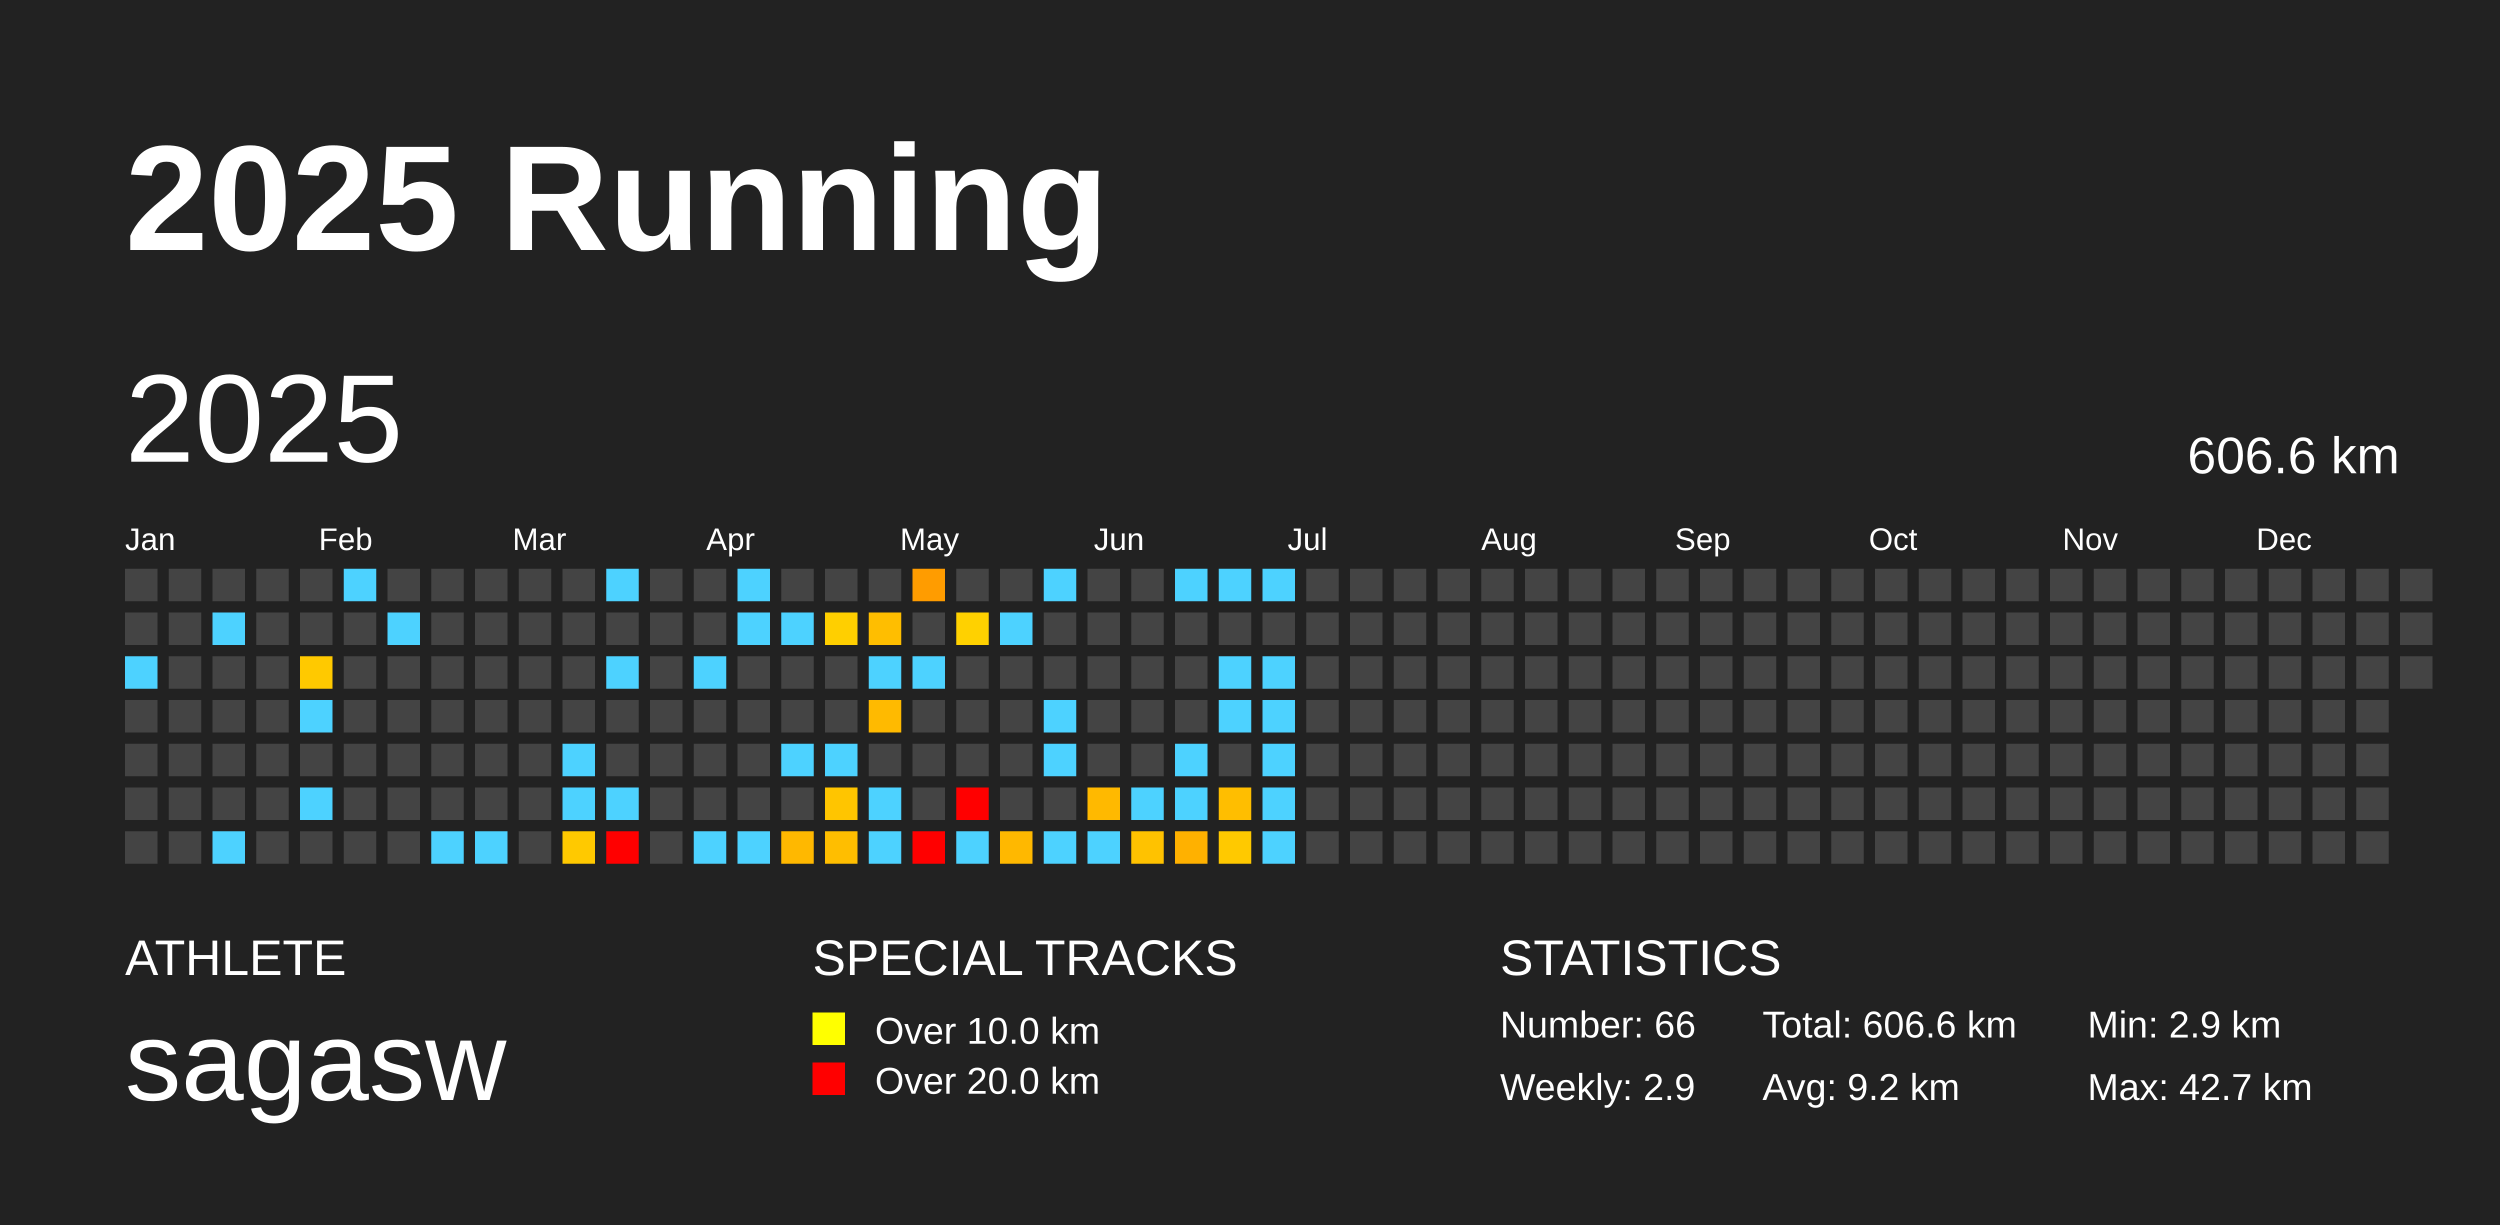
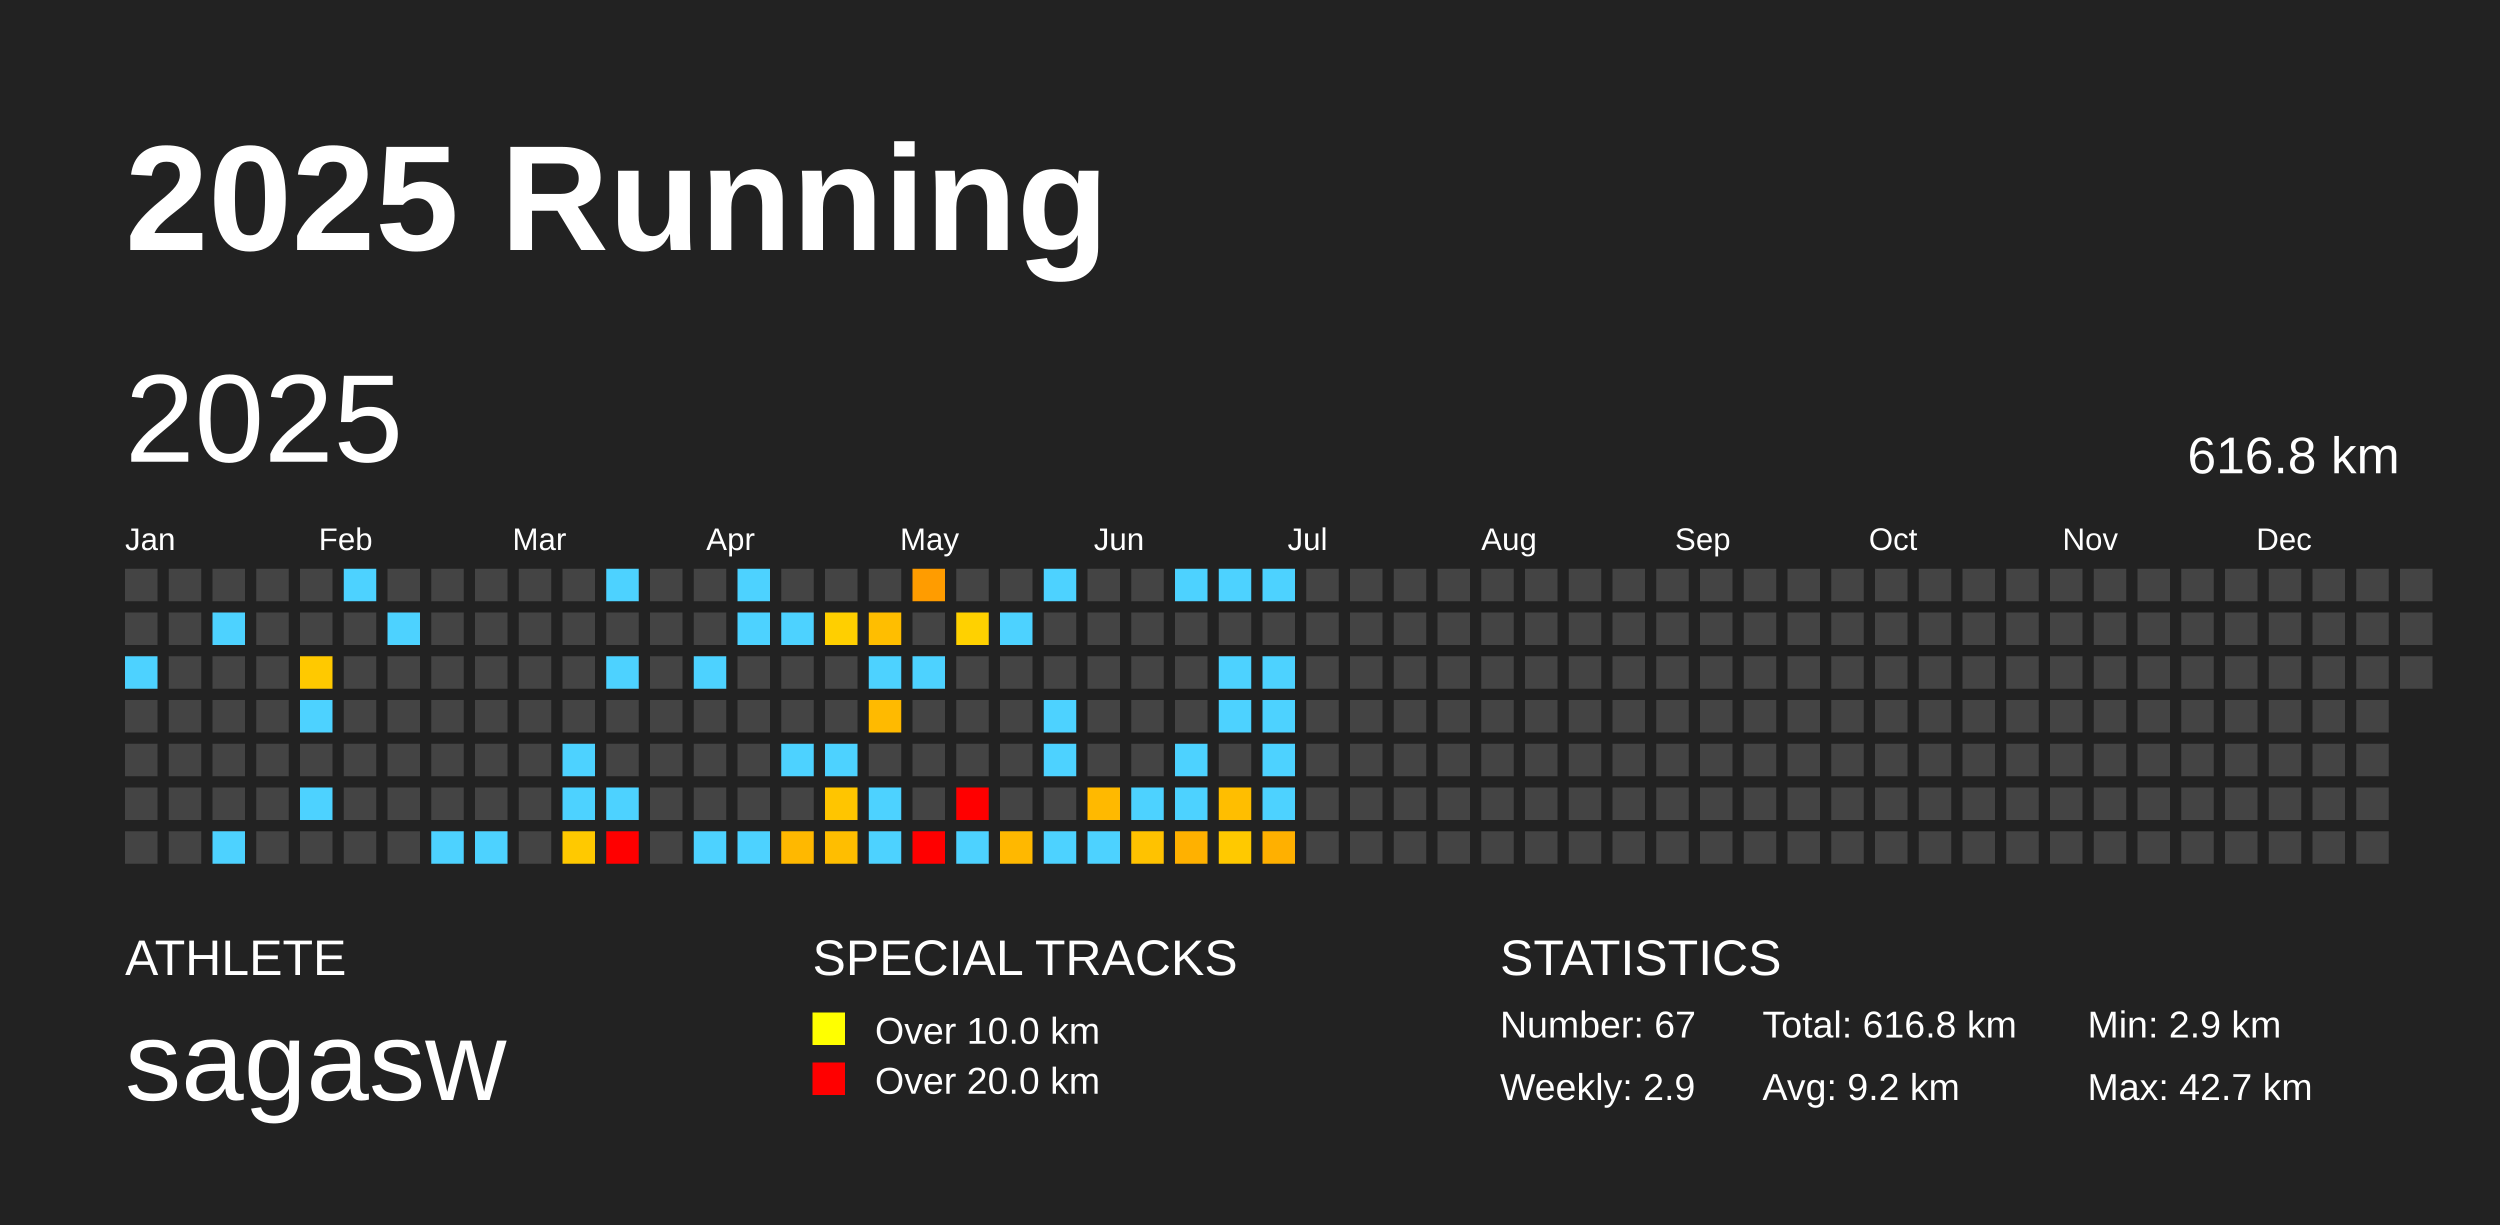
<svg xmlns="http://www.w3.org/2000/svg" baseProfile="full" height="98mm" version="1.1" viewBox="0,0,200,98" width="200mm">
  <defs />
  <rect fill="#222222" height="98" width="200" x="0" y="0" />
  <text fill="#FFFFFF" style="font-size:12px; font-family:Arial; font-weight:bold;" x="10" y="20">2025 Running</text>
  <text fill="#FFFFFF" style="font-size:4px; font-family:Arial" x="10" y="78">ATHLETE</text>
  <text fill="#FFFFFF" style="font-size:9px; font-family:Arial" x="10" y="88">sagasw</text>
  <text fill="#FFFFFF" style="font-size:4px; font-family:Arial" x="65" y="78">SPECIAL TRACKS</text>
  <rect fill="yellow" height="2.6" width="2.6" x="65" y="81" />
  <text fill="#FFFFFF" style="font-size:3px; font-family:Arial" x="70" y="83.5">Over 10.0 km</text>
  <rect fill="red" height="2.6" width="2.6" x="65" y="85" />
  <text fill="#FFFFFF" style="font-size:3px; font-family:Arial" x="70" y="87.5">Over 20.0 km</text>
  <text fill="#FFFFFF" style="font-size:4px; font-family:Arial" x="120" y="78">STATISTICS</text>
-   <text fill="#FFFFFF" style="font-size:3px; font-family:Arial" x="120" y="83">Number: 66</text>
+   <text fill="#FFFFFF" style="font-size:3px; font-family:Arial" x="120" y="83">Number: 67</text>
  <text fill="#FFFFFF" style="font-size:3px; font-family:Arial" x="120" y="88">Weekly: 2.9</text>
-   <text fill="#FFFFFF" style="font-size:3px; font-family:Arial" x="141" y="83">Total: 606.6 km</text>
+   <text fill="#FFFFFF" style="font-size:3px; font-family:Arial" x="141" y="83">Total: 616.8 km</text>
  <text fill="#FFFFFF" style="font-size:3px; font-family:Arial" x="141" y="88">Avg: 9.2 km</text>
  <text fill="#FFFFFF" style="font-size:3px; font-family:Arial" x="167" y="83">Min: 2.9 km</text>
  <text fill="#FFFFFF" style="font-size:3px; font-family:Arial" x="167" y="88">Max: 42.7 km</text>
  <text dominant-baseline="hanging" fill="#FFFFFF" style="font-size:10.0px; font-family:Arial;" x="10" y="30">2025</text>
-   <text dominant-baseline="hanging" fill="#FFFFFF" style="font-size:4.125px; font-family:Arial;" x="175" y="35">606.6 km</text>
+   <text dominant-baseline="hanging" fill="#FFFFFF" style="font-size:4.125px; font-family:Arial;" x="175" y="35">616.8 km</text>
  <text fill="#FFFFFF" style="font-size:2.5px; font-family:Arial" x="10.0" y="44">Jan</text>
  <text fill="#FFFFFF" style="font-size:2.5px; font-family:Arial" x="25.5" y="44">Feb</text>
  <text fill="#FFFFFF" style="font-size:2.5px; font-family:Arial" x="41.0" y="44">Mar</text>
  <text fill="#FFFFFF" style="font-size:2.5px; font-family:Arial" x="56.5" y="44">Apr</text>
  <text fill="#FFFFFF" style="font-size:2.5px; font-family:Arial" x="72.0" y="44">May</text>
  <text fill="#FFFFFF" style="font-size:2.5px; font-family:Arial" x="87.5" y="44">Jun</text>
  <text fill="#FFFFFF" style="font-size:2.5px; font-family:Arial" x="103.0" y="44">Jul</text>
  <text fill="#FFFFFF" style="font-size:2.5px; font-family:Arial" x="118.5" y="44">Aug</text>
  <text fill="#FFFFFF" style="font-size:2.5px; font-family:Arial" x="134.0" y="44">Sep</text>
  <text fill="#FFFFFF" style="font-size:2.5px; font-family:Arial" x="149.5" y="44">Oct</text>
  <text fill="#FFFFFF" style="font-size:2.5px; font-family:Arial" x="165.0" y="44">Nov</text>
  <text fill="#FFFFFF" style="font-size:2.5px; font-family:Arial" x="180.5" y="44">Dec</text>
  <rect fill="#444444" height="2.6" width="2.6" x="10.0" y="45.5" />
  <rect fill="#444444" height="2.6" width="2.6" x="10.0" y="49.0" />
  <rect fill="#4dd2ff" height="2.6" width="2.6" x="10.0" y="52.5" />
  <rect fill="#444444" height="2.6" width="2.6" x="10.0" y="56.0" />
  <rect fill="#444444" height="2.6" width="2.6" x="10.0" y="59.5" />
  <rect fill="#444444" height="2.6" width="2.6" x="10.0" y="63.0" />
  <rect fill="#444444" height="2.6" width="2.6" x="10.0" y="66.5" />
  <rect fill="#444444" height="2.6" width="2.6" x="13.5" y="45.5" />
  <rect fill="#444444" height="2.6" width="2.6" x="13.5" y="49.0" />
  <rect fill="#444444" height="2.6" width="2.6" x="13.5" y="52.5" />
  <rect fill="#444444" height="2.6" width="2.6" x="13.5" y="56.0" />
  <rect fill="#444444" height="2.6" width="2.6" x="13.5" y="59.5" />
  <rect fill="#444444" height="2.6" width="2.6" x="13.5" y="63.0" />
  <rect fill="#444444" height="2.6" width="2.6" x="13.5" y="66.5" />
  <rect fill="#444444" height="2.6" width="2.6" x="17.0" y="45.5" />
  <rect fill="#4dd2ff" height="2.6" width="2.6" x="17.0" y="49.0" />
  <rect fill="#444444" height="2.6" width="2.6" x="17.0" y="52.5" />
  <rect fill="#444444" height="2.6" width="2.6" x="17.0" y="56.0" />
  <rect fill="#444444" height="2.6" width="2.6" x="17.0" y="59.5" />
  <rect fill="#444444" height="2.6" width="2.6" x="17.0" y="63.0" />
  <rect fill="#4dd2ff" height="2.6" width="2.6" x="17.0" y="66.5" />
  <rect fill="#444444" height="2.6" width="2.6" x="20.5" y="45.5" />
  <rect fill="#444444" height="2.6" width="2.6" x="20.5" y="49.0" />
  <rect fill="#444444" height="2.6" width="2.6" x="20.5" y="52.5" />
  <rect fill="#444444" height="2.6" width="2.6" x="20.5" y="56.0" />
  <rect fill="#444444" height="2.6" width="2.6" x="20.5" y="59.5" />
  <rect fill="#444444" height="2.6" width="2.6" x="20.5" y="63.0" />
  <rect fill="#444444" height="2.6" width="2.6" x="20.5" y="66.5" />
  <rect fill="#444444" height="2.6" width="2.6" x="24.0" y="45.5" />
  <rect fill="#444444" height="2.6" width="2.6" x="24.0" y="49.0" />
  <rect fill="#ffc900" height="2.6" width="2.6" x="24.0" y="52.5" />
  <rect fill="#4dd2ff" height="2.6" width="2.6" x="24.0" y="56.0" />
  <rect fill="#444444" height="2.6" width="2.6" x="24.0" y="59.5" />
  <rect fill="#4dd2ff" height="2.6" width="2.6" x="24.0" y="63.0" />
  <rect fill="#444444" height="2.6" width="2.6" x="24.0" y="66.5" />
  <rect fill="#4dd2ff" height="2.6" width="2.6" x="27.5" y="45.5" />
  <rect fill="#444444" height="2.6" width="2.6" x="27.5" y="49.0" />
  <rect fill="#444444" height="2.6" width="2.6" x="27.5" y="52.5" />
  <rect fill="#444444" height="2.6" width="2.6" x="27.5" y="56.0" />
  <rect fill="#444444" height="2.6" width="2.6" x="27.5" y="59.5" />
  <rect fill="#444444" height="2.6" width="2.6" x="27.5" y="63.0" />
  <rect fill="#444444" height="2.6" width="2.6" x="27.5" y="66.5" />
  <rect fill="#444444" height="2.6" width="2.6" x="31.0" y="45.5" />
  <rect fill="#4dd2ff" height="2.6" width="2.6" x="31.0" y="49.0" />
  <rect fill="#444444" height="2.6" width="2.6" x="31.0" y="52.5" />
  <rect fill="#444444" height="2.6" width="2.6" x="31.0" y="56.0" />
  <rect fill="#444444" height="2.6" width="2.6" x="31.0" y="59.5" />
  <rect fill="#444444" height="2.6" width="2.6" x="31.0" y="63.0" />
  <rect fill="#444444" height="2.6" width="2.6" x="31.0" y="66.5" />
  <rect fill="#444444" height="2.6" width="2.6" x="34.5" y="45.5" />
  <rect fill="#444444" height="2.6" width="2.6" x="34.5" y="49.0" />
  <rect fill="#444444" height="2.6" width="2.6" x="34.5" y="52.5" />
  <rect fill="#444444" height="2.6" width="2.6" x="34.5" y="56.0" />
  <rect fill="#444444" height="2.6" width="2.6" x="34.5" y="59.5" />
  <rect fill="#444444" height="2.6" width="2.6" x="34.5" y="63.0" />
  <rect fill="#4dd2ff" height="2.6" width="2.6" x="34.5" y="66.5" />
  <rect fill="#444444" height="2.6" width="2.6" x="38.0" y="45.5" />
  <rect fill="#444444" height="2.6" width="2.6" x="38.0" y="49.0" />
  <rect fill="#444444" height="2.6" width="2.6" x="38.0" y="52.5" />
  <rect fill="#444444" height="2.6" width="2.6" x="38.0" y="56.0" />
  <rect fill="#444444" height="2.6" width="2.6" x="38.0" y="59.5" />
  <rect fill="#444444" height="2.6" width="2.6" x="38.0" y="63.0" />
  <rect fill="#4dd2ff" height="2.6" width="2.6" x="38.0" y="66.5" />
  <rect fill="#444444" height="2.6" width="2.6" x="41.5" y="45.5" />
  <rect fill="#444444" height="2.6" width="2.6" x="41.5" y="49.0" />
  <rect fill="#444444" height="2.6" width="2.6" x="41.5" y="52.5" />
  <rect fill="#444444" height="2.6" width="2.6" x="41.5" y="56.0" />
  <rect fill="#444444" height="2.6" width="2.6" x="41.5" y="59.5" />
  <rect fill="#444444" height="2.6" width="2.6" x="41.5" y="63.0" />
  <rect fill="#444444" height="2.6" width="2.6" x="41.5" y="66.5" />
  <rect fill="#444444" height="2.6" width="2.6" x="45.0" y="45.5" />
  <rect fill="#444444" height="2.6" width="2.6" x="45.0" y="49.0" />
  <rect fill="#444444" height="2.6" width="2.6" x="45.0" y="52.5" />
  <rect fill="#444444" height="2.6" width="2.6" x="45.0" y="56.0" />
  <rect fill="#4dd2ff" height="2.6" width="2.6" x="45.0" y="59.5" />
  <rect fill="#4dd2ff" height="2.6" width="2.6" x="45.0" y="63.0" />
  <rect fill="#ffc900" height="2.6" width="2.6" x="45.0" y="66.5" />
  <rect fill="#4dd2ff" height="2.6" width="2.6" x="48.5" y="45.5" />
  <rect fill="#444444" height="2.6" width="2.6" x="48.5" y="49.0" />
  <rect fill="#4dd2ff" height="2.6" width="2.6" x="48.5" y="52.5" />
  <rect fill="#444444" height="2.6" width="2.6" x="48.5" y="56.0" />
  <rect fill="#444444" height="2.6" width="2.6" x="48.5" y="59.5" />
  <rect fill="#4dd2ff" height="2.6" width="2.6" x="48.5" y="63.0" />
  <rect fill="red" height="2.6" width="2.6" x="48.5" y="66.5" />
  <rect fill="#444444" height="2.6" width="2.6" x="52.0" y="45.5" />
  <rect fill="#444444" height="2.6" width="2.6" x="52.0" y="49.0" />
  <rect fill="#444444" height="2.6" width="2.6" x="52.0" y="52.5" />
  <rect fill="#444444" height="2.6" width="2.6" x="52.0" y="56.0" />
  <rect fill="#444444" height="2.6" width="2.6" x="52.0" y="59.5" />
  <rect fill="#444444" height="2.6" width="2.6" x="52.0" y="63.0" />
  <rect fill="#444444" height="2.6" width="2.6" x="52.0" y="66.5" />
  <rect fill="#444444" height="2.6" width="2.6" x="55.5" y="45.5" />
  <rect fill="#444444" height="2.6" width="2.6" x="55.5" y="49.0" />
  <rect fill="#4dd2ff" height="2.6" width="2.6" x="55.5" y="52.5" />
  <rect fill="#444444" height="2.6" width="2.6" x="55.5" y="56.0" />
  <rect fill="#444444" height="2.6" width="2.6" x="55.5" y="59.5" />
  <rect fill="#444444" height="2.6" width="2.6" x="55.5" y="63.0" />
  <rect fill="#4dd2ff" height="2.6" width="2.6" x="55.5" y="66.5" />
  <rect fill="#4dd2ff" height="2.6" width="2.6" x="59.0" y="45.5" />
  <rect fill="#4dd2ff" height="2.6" width="2.6" x="59.0" y="49.0" />
  <rect fill="#444444" height="2.6" width="2.6" x="59.0" y="52.5" />
  <rect fill="#444444" height="2.6" width="2.6" x="59.0" y="56.0" />
  <rect fill="#444444" height="2.6" width="2.6" x="59.0" y="59.5" />
  <rect fill="#444444" height="2.6" width="2.6" x="59.0" y="63.0" />
  <rect fill="#4dd2ff" height="2.6" width="2.6" x="59.0" y="66.5" />
  <rect fill="#444444" height="2.6" width="2.6" x="62.5" y="45.5" />
  <rect fill="#4dd2ff" height="2.6" width="2.6" x="62.5" y="49.0" />
  <rect fill="#444444" height="2.6" width="2.6" x="62.5" y="52.5" />
  <rect fill="#444444" height="2.6" width="2.6" x="62.5" y="56.0" />
  <rect fill="#4dd2ff" height="2.6" width="2.6" x="62.5" y="59.5" />
  <rect fill="#444444" height="2.6" width="2.6" x="62.5" y="63.0" />
  <rect fill="#ffb800" height="2.6" width="2.6" x="62.5" y="66.5" />
  <rect fill="#444444" height="2.6" width="2.6" x="66.0" y="45.5" />
  <rect fill="#ffcf00" height="2.6" width="2.6" x="66.0" y="49.0" />
  <rect fill="#444444" height="2.6" width="2.6" x="66.0" y="52.5" />
  <rect fill="#444444" height="2.6" width="2.6" x="66.0" y="56.0" />
  <rect fill="#4dd2ff" height="2.6" width="2.6" x="66.0" y="59.5" />
  <rect fill="#ffc500" height="2.6" width="2.6" x="66.0" y="63.0" />
  <rect fill="#ffbe00" height="2.6" width="2.6" x="66.0" y="66.5" />
  <rect fill="#444444" height="2.6" width="2.6" x="69.5" y="45.5" />
  <rect fill="#ffbe00" height="2.6" width="2.6" x="69.5" y="49.0" />
  <rect fill="#4dd2ff" height="2.6" width="2.6" x="69.5" y="52.5" />
  <rect fill="#ffba00" height="2.6" width="2.6" x="69.5" y="56.0" />
  <rect fill="#444444" height="2.6" width="2.6" x="69.5" y="59.5" />
  <rect fill="#4dd2ff" height="2.6" width="2.6" x="69.5" y="63.0" />
  <rect fill="#4dd2ff" height="2.6" width="2.6" x="69.5" y="66.5" />
  <rect fill="#ff9c00" height="2.6" width="2.6" x="73.0" y="45.5" />
  <rect fill="#444444" height="2.6" width="2.6" x="73.0" y="49.0" />
  <rect fill="#4dd2ff" height="2.6" width="2.6" x="73.0" y="52.5" />
  <rect fill="#444444" height="2.6" width="2.6" x="73.0" y="56.0" />
  <rect fill="#444444" height="2.6" width="2.6" x="73.0" y="59.5" />
  <rect fill="#444444" height="2.6" width="2.6" x="73.0" y="63.0" />
  <rect fill="red" height="2.6" width="2.6" x="73.0" y="66.5" />
  <rect fill="#444444" height="2.6" width="2.6" x="76.5" y="45.5" />
  <rect fill="#ffd100" height="2.6" width="2.6" x="76.5" y="49.0" />
  <rect fill="#444444" height="2.6" width="2.6" x="76.5" y="52.5" />
  <rect fill="#444444" height="2.6" width="2.6" x="76.5" y="56.0" />
  <rect fill="#444444" height="2.6" width="2.6" x="76.5" y="59.5" />
  <rect fill="red" height="2.6" width="2.6" x="76.5" y="63.0" />
  <rect fill="#4dd2ff" height="2.6" width="2.6" x="76.5" y="66.5" />
  <rect fill="#444444" height="2.6" width="2.6" x="80.0" y="45.5" />
  <rect fill="#4dd2ff" height="2.6" width="2.6" x="80.0" y="49.0" />
  <rect fill="#444444" height="2.6" width="2.6" x="80.0" y="52.5" />
  <rect fill="#444444" height="2.6" width="2.6" x="80.0" y="56.0" />
  <rect fill="#444444" height="2.6" width="2.6" x="80.0" y="59.5" />
  <rect fill="#444444" height="2.6" width="2.6" x="80.0" y="63.0" />
  <rect fill="#ffb800" height="2.6" width="2.6" x="80.0" y="66.5" />
  <rect fill="#4dd2ff" height="2.6" width="2.6" x="83.5" y="45.5" />
  <rect fill="#444444" height="2.6" width="2.6" x="83.5" y="49.0" />
  <rect fill="#444444" height="2.6" width="2.6" x="83.5" y="52.5" />
  <rect fill="#4dd2ff" height="2.6" width="2.6" x="83.5" y="56.0" />
  <rect fill="#4dd2ff" height="2.6" width="2.6" x="83.5" y="59.5" />
  <rect fill="#444444" height="2.6" width="2.6" x="83.5" y="63.0" />
  <rect fill="#4dd2ff" height="2.6" width="2.6" x="83.5" y="66.5" />
  <rect fill="#444444" height="2.6" width="2.6" x="87.0" y="45.5" />
  <rect fill="#444444" height="2.6" width="2.6" x="87.0" y="49.0" />
  <rect fill="#444444" height="2.6" width="2.6" x="87.0" y="52.5" />
  <rect fill="#444444" height="2.6" width="2.6" x="87.0" y="56.0" />
  <rect fill="#444444" height="2.6" width="2.6" x="87.0" y="59.5" />
  <rect fill="#ffb900" height="2.6" width="2.6" x="87.0" y="63.0" />
  <rect fill="#4dd2ff" height="2.6" width="2.6" x="87.0" y="66.5" />
  <rect fill="#444444" height="2.6" width="2.6" x="90.5" y="45.5" />
  <rect fill="#444444" height="2.6" width="2.6" x="90.5" y="49.0" />
  <rect fill="#444444" height="2.6" width="2.6" x="90.5" y="52.5" />
  <rect fill="#444444" height="2.6" width="2.6" x="90.5" y="56.0" />
  <rect fill="#444444" height="2.6" width="2.6" x="90.5" y="59.5" />
  <rect fill="#4dd2ff" height="2.6" width="2.6" x="90.5" y="63.0" />
  <rect fill="#ffc200" height="2.6" width="2.6" x="90.5" y="66.5" />
  <rect fill="#4dd2ff" height="2.6" width="2.6" x="94.0" y="45.5" />
  <rect fill="#444444" height="2.6" width="2.6" x="94.0" y="49.0" />
  <rect fill="#444444" height="2.6" width="2.6" x="94.0" y="52.5" />
  <rect fill="#444444" height="2.6" width="2.6" x="94.0" y="56.0" />
  <rect fill="#4dd2ff" height="2.6" width="2.6" x="94.0" y="59.5" />
  <rect fill="#4dd2ff" height="2.6" width="2.6" x="94.0" y="63.0" />
  <rect fill="#ffb100" height="2.6" width="2.6" x="94.0" y="66.5" />
  <rect fill="#4dd2ff" height="2.6" width="2.6" x="97.5" y="45.5" />
  <rect fill="#444444" height="2.6" width="2.6" x="97.5" y="49.0" />
  <rect fill="#4dd2ff" height="2.6" width="2.6" x="97.5" y="52.5" />
  <rect fill="#4dd2ff" height="2.6" width="2.6" x="97.5" y="56.0" />
  <rect fill="#444444" height="2.6" width="2.6" x="97.5" y="59.5" />
  <rect fill="#ffbe00" height="2.6" width="2.6" x="97.5" y="63.0" />
  <rect fill="#ffc900" height="2.6" width="2.6" x="97.5" y="66.5" />
  <rect fill="#4dd2ff" height="2.6" width="2.6" x="101.0" y="45.5" />
  <rect fill="#444444" height="2.6" width="2.6" x="101.0" y="49.0" />
  <rect fill="#4dd2ff" height="2.6" width="2.6" x="101.0" y="52.5" />
  <rect fill="#4dd2ff" height="2.6" width="2.6" x="101.0" y="56.0" />
  <rect fill="#4dd2ff" height="2.6" width="2.6" x="101.0" y="59.5" />
  <rect fill="#4dd2ff" height="2.6" width="2.6" x="101.0" y="63.0" />
-   <rect fill="#4dd2ff" height="2.6" width="2.6" x="101.0" y="66.5" />
+   <rect fill="#ffb000" height="2.6" width="2.6" x="101.0" y="66.5" />
  <rect fill="#444444" height="2.6" width="2.6" x="104.5" y="45.5" />
  <rect fill="#444444" height="2.6" width="2.6" x="104.5" y="49.0" />
  <rect fill="#444444" height="2.6" width="2.6" x="104.5" y="52.5" />
  <rect fill="#444444" height="2.6" width="2.6" x="104.5" y="56.0" />
  <rect fill="#444444" height="2.6" width="2.6" x="104.5" y="59.5" />
  <rect fill="#444444" height="2.6" width="2.6" x="104.5" y="63.0" />
  <rect fill="#444444" height="2.6" width="2.6" x="104.5" y="66.5" />
  <rect fill="#444444" height="2.6" width="2.6" x="108.0" y="45.5" />
  <rect fill="#444444" height="2.6" width="2.6" x="108.0" y="49.0" />
  <rect fill="#444444" height="2.6" width="2.6" x="108.0" y="52.5" />
  <rect fill="#444444" height="2.6" width="2.6" x="108.0" y="56.0" />
  <rect fill="#444444" height="2.6" width="2.6" x="108.0" y="59.5" />
  <rect fill="#444444" height="2.6" width="2.6" x="108.0" y="63.0" />
  <rect fill="#444444" height="2.6" width="2.6" x="108.0" y="66.5" />
  <rect fill="#444444" height="2.6" width="2.6" x="111.5" y="45.5" />
  <rect fill="#444444" height="2.6" width="2.6" x="111.5" y="49.0" />
  <rect fill="#444444" height="2.6" width="2.6" x="111.5" y="52.5" />
  <rect fill="#444444" height="2.6" width="2.6" x="111.5" y="56.0" />
  <rect fill="#444444" height="2.6" width="2.6" x="111.5" y="59.5" />
  <rect fill="#444444" height="2.6" width="2.6" x="111.5" y="63.0" />
  <rect fill="#444444" height="2.6" width="2.6" x="111.5" y="66.5" />
  <rect fill="#444444" height="2.6" width="2.6" x="115.0" y="45.5" />
  <rect fill="#444444" height="2.6" width="2.6" x="115.0" y="49.0" />
  <rect fill="#444444" height="2.6" width="2.6" x="115.0" y="52.5" />
  <rect fill="#444444" height="2.6" width="2.6" x="115.0" y="56.0" />
  <rect fill="#444444" height="2.6" width="2.6" x="115.0" y="59.5" />
  <rect fill="#444444" height="2.6" width="2.6" x="115.0" y="63.0" />
  <rect fill="#444444" height="2.6" width="2.6" x="115.0" y="66.5" />
  <rect fill="#444444" height="2.6" width="2.6" x="118.5" y="45.5" />
  <rect fill="#444444" height="2.6" width="2.6" x="118.5" y="49.0" />
  <rect fill="#444444" height="2.6" width="2.6" x="118.5" y="52.5" />
  <rect fill="#444444" height="2.6" width="2.6" x="118.5" y="56.0" />
  <rect fill="#444444" height="2.6" width="2.6" x="118.5" y="59.5" />
  <rect fill="#444444" height="2.6" width="2.6" x="118.5" y="63.0" />
  <rect fill="#444444" height="2.6" width="2.6" x="118.5" y="66.5" />
  <rect fill="#444444" height="2.6" width="2.6" x="122.0" y="45.5" />
  <rect fill="#444444" height="2.6" width="2.6" x="122.0" y="49.0" />
  <rect fill="#444444" height="2.6" width="2.6" x="122.0" y="52.5" />
  <rect fill="#444444" height="2.6" width="2.6" x="122.0" y="56.0" />
  <rect fill="#444444" height="2.6" width="2.6" x="122.0" y="59.5" />
  <rect fill="#444444" height="2.6" width="2.6" x="122.0" y="63.0" />
  <rect fill="#444444" height="2.6" width="2.6" x="122.0" y="66.5" />
  <rect fill="#444444" height="2.6" width="2.6" x="125.5" y="45.5" />
  <rect fill="#444444" height="2.6" width="2.6" x="125.5" y="49.0" />
  <rect fill="#444444" height="2.6" width="2.6" x="125.5" y="52.5" />
  <rect fill="#444444" height="2.6" width="2.6" x="125.5" y="56.0" />
  <rect fill="#444444" height="2.6" width="2.6" x="125.5" y="59.5" />
  <rect fill="#444444" height="2.6" width="2.6" x="125.5" y="63.0" />
  <rect fill="#444444" height="2.6" width="2.6" x="125.5" y="66.5" />
  <rect fill="#444444" height="2.6" width="2.6" x="129.0" y="45.5" />
  <rect fill="#444444" height="2.6" width="2.6" x="129.0" y="49.0" />
  <rect fill="#444444" height="2.6" width="2.6" x="129.0" y="52.5" />
  <rect fill="#444444" height="2.6" width="2.6" x="129.0" y="56.0" />
  <rect fill="#444444" height="2.6" width="2.6" x="129.0" y="59.5" />
  <rect fill="#444444" height="2.6" width="2.6" x="129.0" y="63.0" />
  <rect fill="#444444" height="2.6" width="2.6" x="129.0" y="66.5" />
  <rect fill="#444444" height="2.6" width="2.6" x="132.5" y="45.5" />
  <rect fill="#444444" height="2.6" width="2.6" x="132.5" y="49.0" />
  <rect fill="#444444" height="2.6" width="2.6" x="132.5" y="52.5" />
  <rect fill="#444444" height="2.6" width="2.6" x="132.5" y="56.0" />
  <rect fill="#444444" height="2.6" width="2.6" x="132.5" y="59.5" />
  <rect fill="#444444" height="2.6" width="2.6" x="132.5" y="63.0" />
  <rect fill="#444444" height="2.6" width="2.6" x="132.5" y="66.5" />
  <rect fill="#444444" height="2.6" width="2.6" x="136.0" y="45.5" />
  <rect fill="#444444" height="2.6" width="2.6" x="136.0" y="49.0" />
  <rect fill="#444444" height="2.6" width="2.6" x="136.0" y="52.5" />
  <rect fill="#444444" height="2.6" width="2.6" x="136.0" y="56.0" />
  <rect fill="#444444" height="2.6" width="2.6" x="136.0" y="59.5" />
  <rect fill="#444444" height="2.6" width="2.6" x="136.0" y="63.0" />
  <rect fill="#444444" height="2.6" width="2.6" x="136.0" y="66.5" />
  <rect fill="#444444" height="2.6" width="2.6" x="139.5" y="45.5" />
  <rect fill="#444444" height="2.6" width="2.6" x="139.5" y="49.0" />
  <rect fill="#444444" height="2.6" width="2.6" x="139.5" y="52.5" />
  <rect fill="#444444" height="2.6" width="2.6" x="139.5" y="56.0" />
  <rect fill="#444444" height="2.6" width="2.6" x="139.5" y="59.5" />
  <rect fill="#444444" height="2.6" width="2.6" x="139.5" y="63.0" />
  <rect fill="#444444" height="2.6" width="2.6" x="139.5" y="66.5" />
  <rect fill="#444444" height="2.6" width="2.6" x="143.0" y="45.5" />
  <rect fill="#444444" height="2.6" width="2.6" x="143.0" y="49.0" />
  <rect fill="#444444" height="2.6" width="2.6" x="143.0" y="52.5" />
  <rect fill="#444444" height="2.6" width="2.6" x="143.0" y="56.0" />
  <rect fill="#444444" height="2.6" width="2.6" x="143.0" y="59.5" />
  <rect fill="#444444" height="2.6" width="2.6" x="143.0" y="63.0" />
  <rect fill="#444444" height="2.6" width="2.6" x="143.0" y="66.5" />
  <rect fill="#444444" height="2.6" width="2.6" x="146.5" y="45.5" />
  <rect fill="#444444" height="2.6" width="2.6" x="146.5" y="49.0" />
  <rect fill="#444444" height="2.6" width="2.6" x="146.5" y="52.5" />
  <rect fill="#444444" height="2.6" width="2.6" x="146.5" y="56.0" />
  <rect fill="#444444" height="2.6" width="2.6" x="146.5" y="59.5" />
  <rect fill="#444444" height="2.6" width="2.6" x="146.5" y="63.0" />
  <rect fill="#444444" height="2.6" width="2.6" x="146.5" y="66.5" />
  <rect fill="#444444" height="2.6" width="2.6" x="150.0" y="45.5" />
  <rect fill="#444444" height="2.6" width="2.6" x="150.0" y="49.0" />
  <rect fill="#444444" height="2.6" width="2.6" x="150.0" y="52.5" />
  <rect fill="#444444" height="2.6" width="2.6" x="150.0" y="56.0" />
  <rect fill="#444444" height="2.6" width="2.6" x="150.0" y="59.5" />
  <rect fill="#444444" height="2.6" width="2.6" x="150.0" y="63.0" />
  <rect fill="#444444" height="2.6" width="2.6" x="150.0" y="66.5" />
  <rect fill="#444444" height="2.6" width="2.6" x="153.5" y="45.5" />
  <rect fill="#444444" height="2.6" width="2.6" x="153.5" y="49.0" />
  <rect fill="#444444" height="2.6" width="2.6" x="153.5" y="52.5" />
  <rect fill="#444444" height="2.6" width="2.6" x="153.5" y="56.0" />
  <rect fill="#444444" height="2.6" width="2.6" x="153.5" y="59.5" />
  <rect fill="#444444" height="2.6" width="2.6" x="153.5" y="63.0" />
  <rect fill="#444444" height="2.6" width="2.6" x="153.5" y="66.5" />
  <rect fill="#444444" height="2.6" width="2.6" x="157.0" y="45.5" />
  <rect fill="#444444" height="2.6" width="2.6" x="157.0" y="49.0" />
  <rect fill="#444444" height="2.6" width="2.6" x="157.0" y="52.5" />
  <rect fill="#444444" height="2.6" width="2.6" x="157.0" y="56.0" />
  <rect fill="#444444" height="2.6" width="2.6" x="157.0" y="59.5" />
  <rect fill="#444444" height="2.6" width="2.6" x="157.0" y="63.0" />
  <rect fill="#444444" height="2.6" width="2.6" x="157.0" y="66.5" />
  <rect fill="#444444" height="2.6" width="2.6" x="160.5" y="45.5" />
  <rect fill="#444444" height="2.6" width="2.6" x="160.5" y="49.0" />
  <rect fill="#444444" height="2.6" width="2.6" x="160.5" y="52.5" />
  <rect fill="#444444" height="2.6" width="2.6" x="160.5" y="56.0" />
  <rect fill="#444444" height="2.6" width="2.6" x="160.5" y="59.5" />
  <rect fill="#444444" height="2.6" width="2.6" x="160.5" y="63.0" />
  <rect fill="#444444" height="2.6" width="2.6" x="160.5" y="66.5" />
  <rect fill="#444444" height="2.6" width="2.6" x="164.0" y="45.5" />
  <rect fill="#444444" height="2.6" width="2.6" x="164.0" y="49.0" />
  <rect fill="#444444" height="2.6" width="2.6" x="164.0" y="52.5" />
  <rect fill="#444444" height="2.6" width="2.6" x="164.0" y="56.0" />
  <rect fill="#444444" height="2.6" width="2.6" x="164.0" y="59.5" />
  <rect fill="#444444" height="2.6" width="2.6" x="164.0" y="63.0" />
  <rect fill="#444444" height="2.6" width="2.6" x="164.0" y="66.5" />
  <rect fill="#444444" height="2.6" width="2.6" x="167.5" y="45.5" />
  <rect fill="#444444" height="2.6" width="2.6" x="167.5" y="49.0" />
  <rect fill="#444444" height="2.6" width="2.6" x="167.5" y="52.5" />
  <rect fill="#444444" height="2.6" width="2.6" x="167.5" y="56.0" />
  <rect fill="#444444" height="2.6" width="2.6" x="167.5" y="59.5" />
  <rect fill="#444444" height="2.6" width="2.6" x="167.5" y="63.0" />
  <rect fill="#444444" height="2.6" width="2.6" x="167.5" y="66.5" />
  <rect fill="#444444" height="2.6" width="2.6" x="171.0" y="45.5" />
  <rect fill="#444444" height="2.6" width="2.6" x="171.0" y="49.0" />
  <rect fill="#444444" height="2.6" width="2.6" x="171.0" y="52.5" />
  <rect fill="#444444" height="2.6" width="2.6" x="171.0" y="56.0" />
  <rect fill="#444444" height="2.6" width="2.6" x="171.0" y="59.5" />
  <rect fill="#444444" height="2.6" width="2.6" x="171.0" y="63.0" />
  <rect fill="#444444" height="2.6" width="2.6" x="171.0" y="66.5" />
  <rect fill="#444444" height="2.6" width="2.6" x="174.5" y="45.5" />
  <rect fill="#444444" height="2.6" width="2.6" x="174.5" y="49.0" />
  <rect fill="#444444" height="2.6" width="2.6" x="174.5" y="52.5" />
  <rect fill="#444444" height="2.6" width="2.6" x="174.5" y="56.0" />
  <rect fill="#444444" height="2.6" width="2.6" x="174.5" y="59.5" />
  <rect fill="#444444" height="2.6" width="2.6" x="174.5" y="63.0" />
  <rect fill="#444444" height="2.6" width="2.6" x="174.5" y="66.5" />
  <rect fill="#444444" height="2.6" width="2.6" x="178.0" y="45.5" />
  <rect fill="#444444" height="2.6" width="2.6" x="178.0" y="49.0" />
  <rect fill="#444444" height="2.6" width="2.6" x="178.0" y="52.5" />
  <rect fill="#444444" height="2.6" width="2.6" x="178.0" y="56.0" />
  <rect fill="#444444" height="2.6" width="2.6" x="178.0" y="59.5" />
  <rect fill="#444444" height="2.6" width="2.6" x="178.0" y="63.0" />
  <rect fill="#444444" height="2.6" width="2.6" x="178.0" y="66.5" />
  <rect fill="#444444" height="2.6" width="2.6" x="181.5" y="45.5" />
  <rect fill="#444444" height="2.6" width="2.6" x="181.5" y="49.0" />
  <rect fill="#444444" height="2.6" width="2.6" x="181.5" y="52.5" />
  <rect fill="#444444" height="2.6" width="2.6" x="181.5" y="56.0" />
  <rect fill="#444444" height="2.6" width="2.6" x="181.5" y="59.5" />
  <rect fill="#444444" height="2.6" width="2.6" x="181.5" y="63.0" />
  <rect fill="#444444" height="2.6" width="2.6" x="181.5" y="66.5" />
  <rect fill="#444444" height="2.6" width="2.6" x="185.0" y="45.5" />
  <rect fill="#444444" height="2.6" width="2.6" x="185.0" y="49.0" />
  <rect fill="#444444" height="2.6" width="2.6" x="185.0" y="52.5" />
  <rect fill="#444444" height="2.6" width="2.6" x="185.0" y="56.0" />
  <rect fill="#444444" height="2.6" width="2.6" x="185.0" y="59.5" />
  <rect fill="#444444" height="2.6" width="2.6" x="185.0" y="63.0" />
  <rect fill="#444444" height="2.6" width="2.6" x="185.0" y="66.5" />
  <rect fill="#444444" height="2.6" width="2.6" x="188.5" y="45.5" />
  <rect fill="#444444" height="2.6" width="2.6" x="188.5" y="49.0" />
  <rect fill="#444444" height="2.6" width="2.6" x="188.5" y="52.5" />
  <rect fill="#444444" height="2.6" width="2.6" x="188.5" y="56.0" />
  <rect fill="#444444" height="2.6" width="2.6" x="188.5" y="59.5" />
  <rect fill="#444444" height="2.6" width="2.6" x="188.5" y="63.0" />
  <rect fill="#444444" height="2.6" width="2.6" x="188.5" y="66.5" />
  <rect fill="#444444" height="2.6" width="2.6" x="192.0" y="45.5" />
  <rect fill="#444444" height="2.6" width="2.6" x="192.0" y="49.0" />
  <rect fill="#444444" height="2.6" width="2.6" x="192.0" y="52.5" />
</svg>
